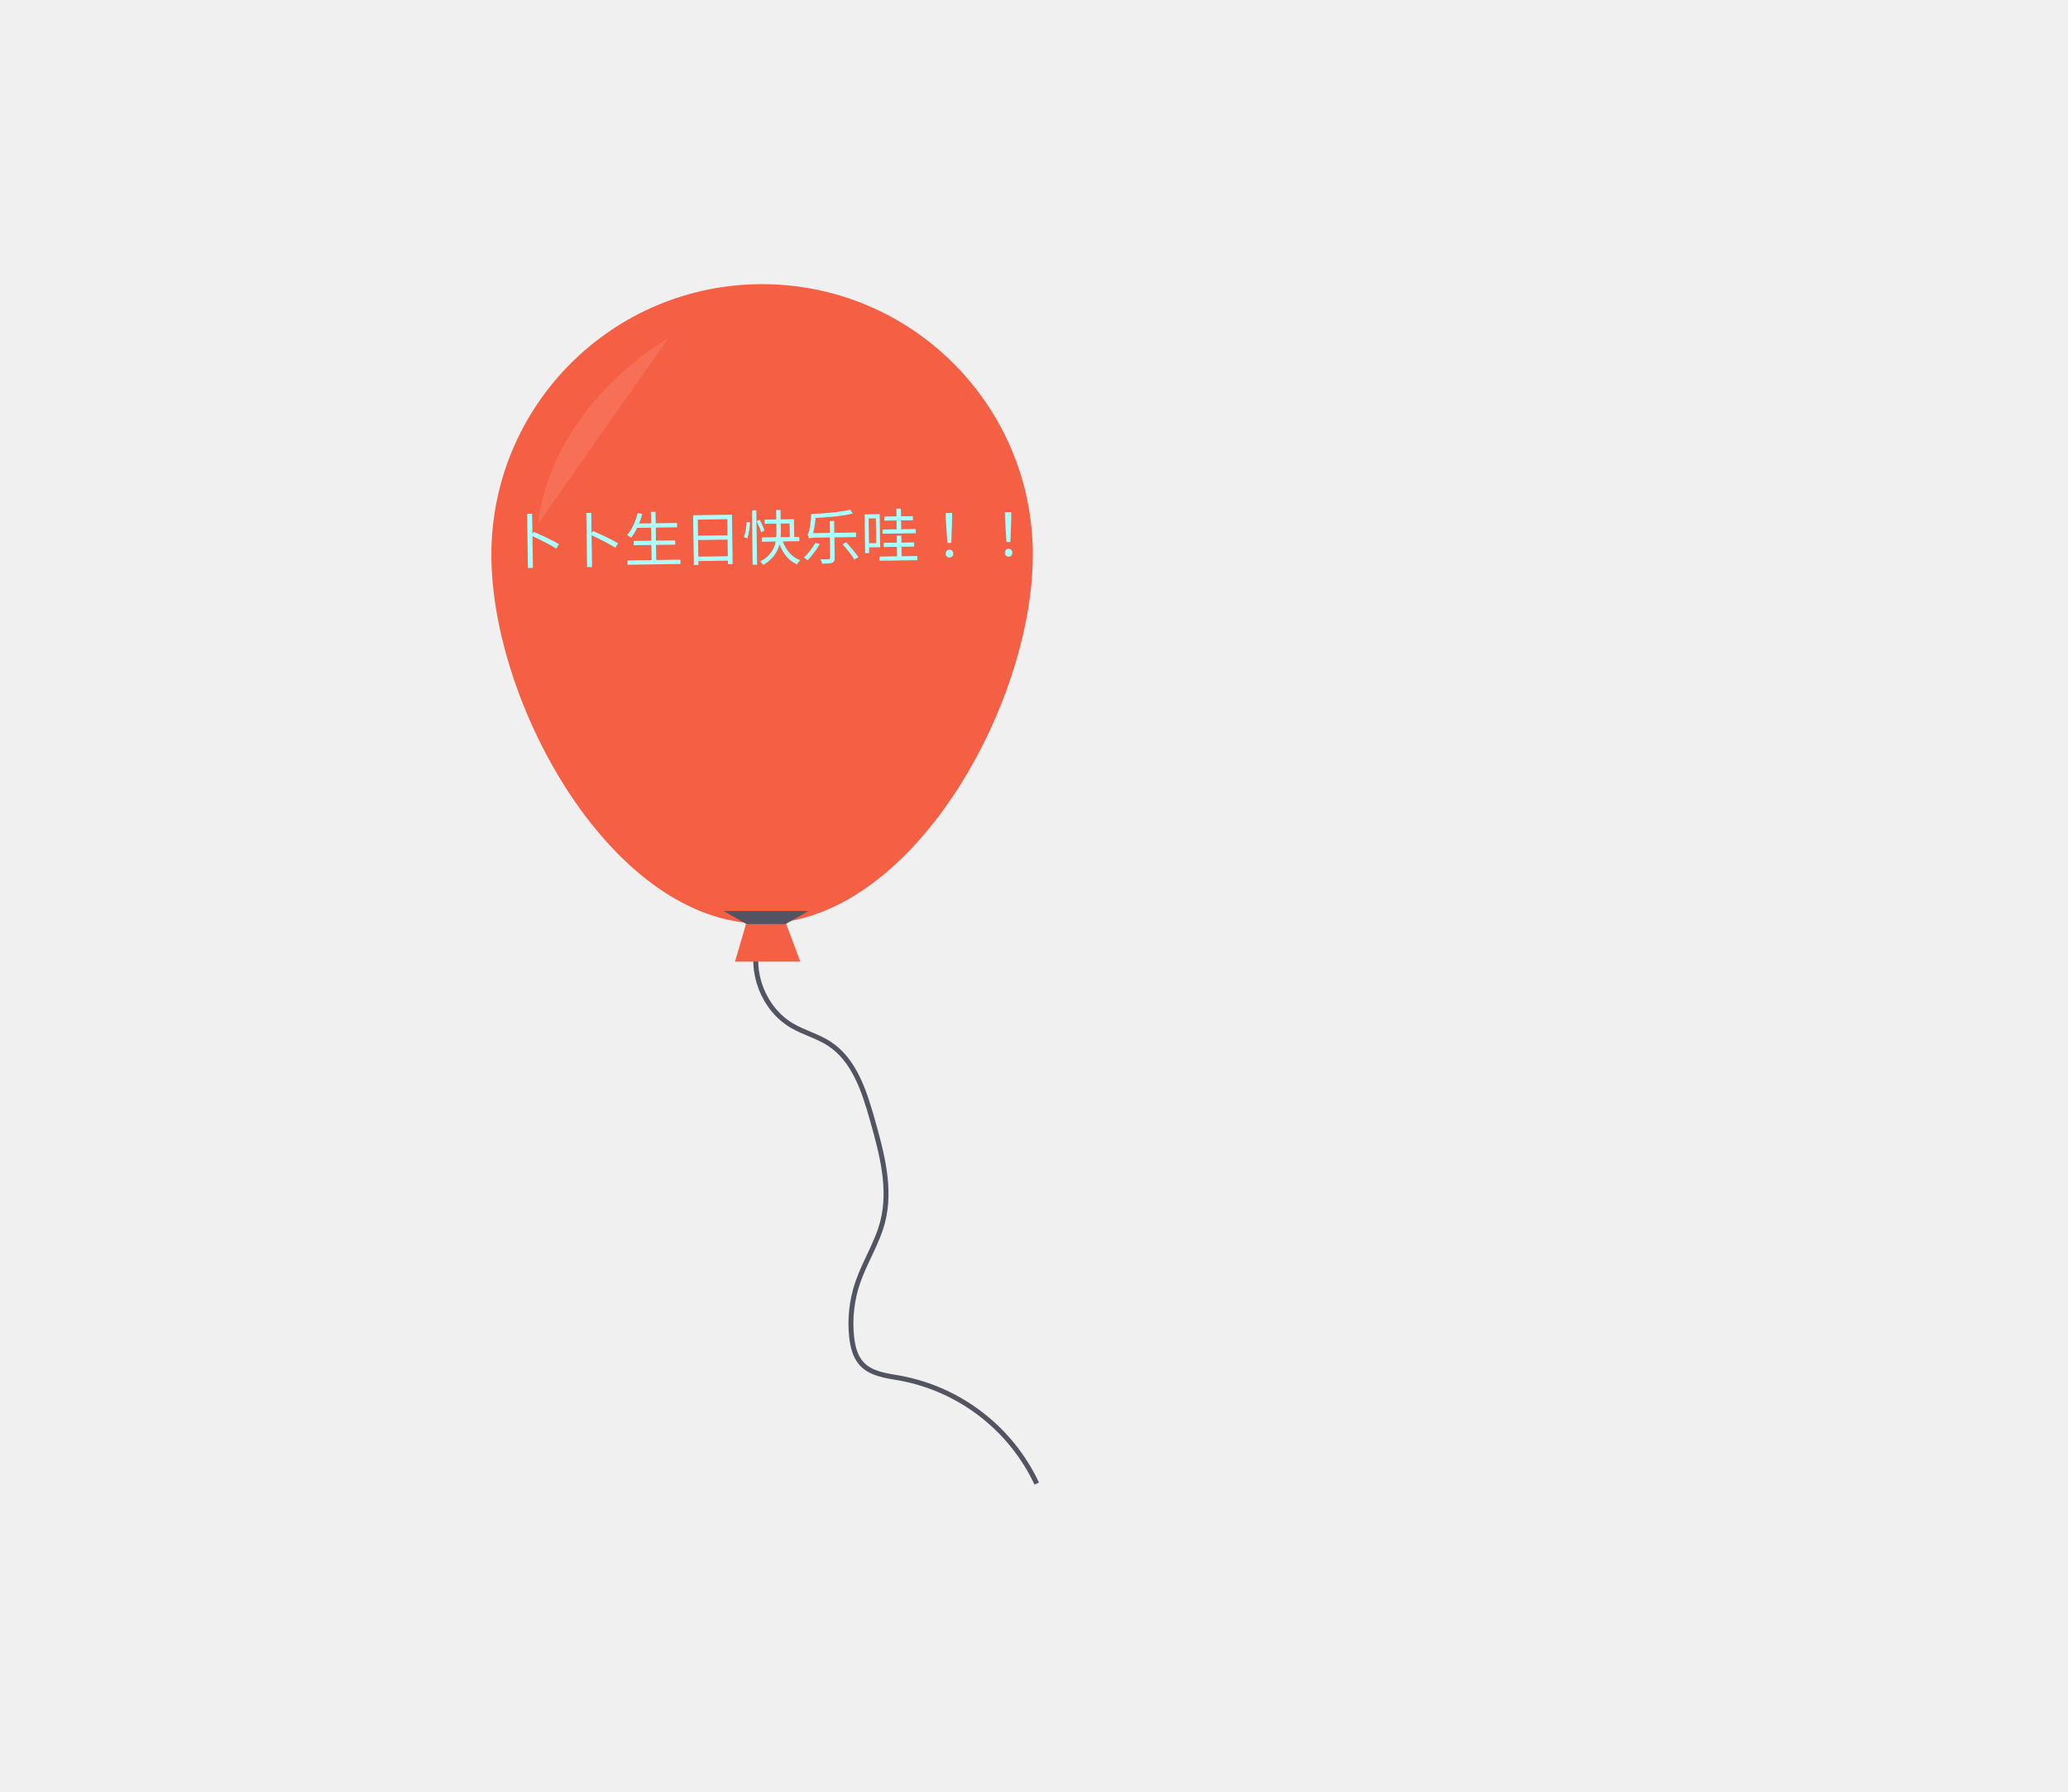
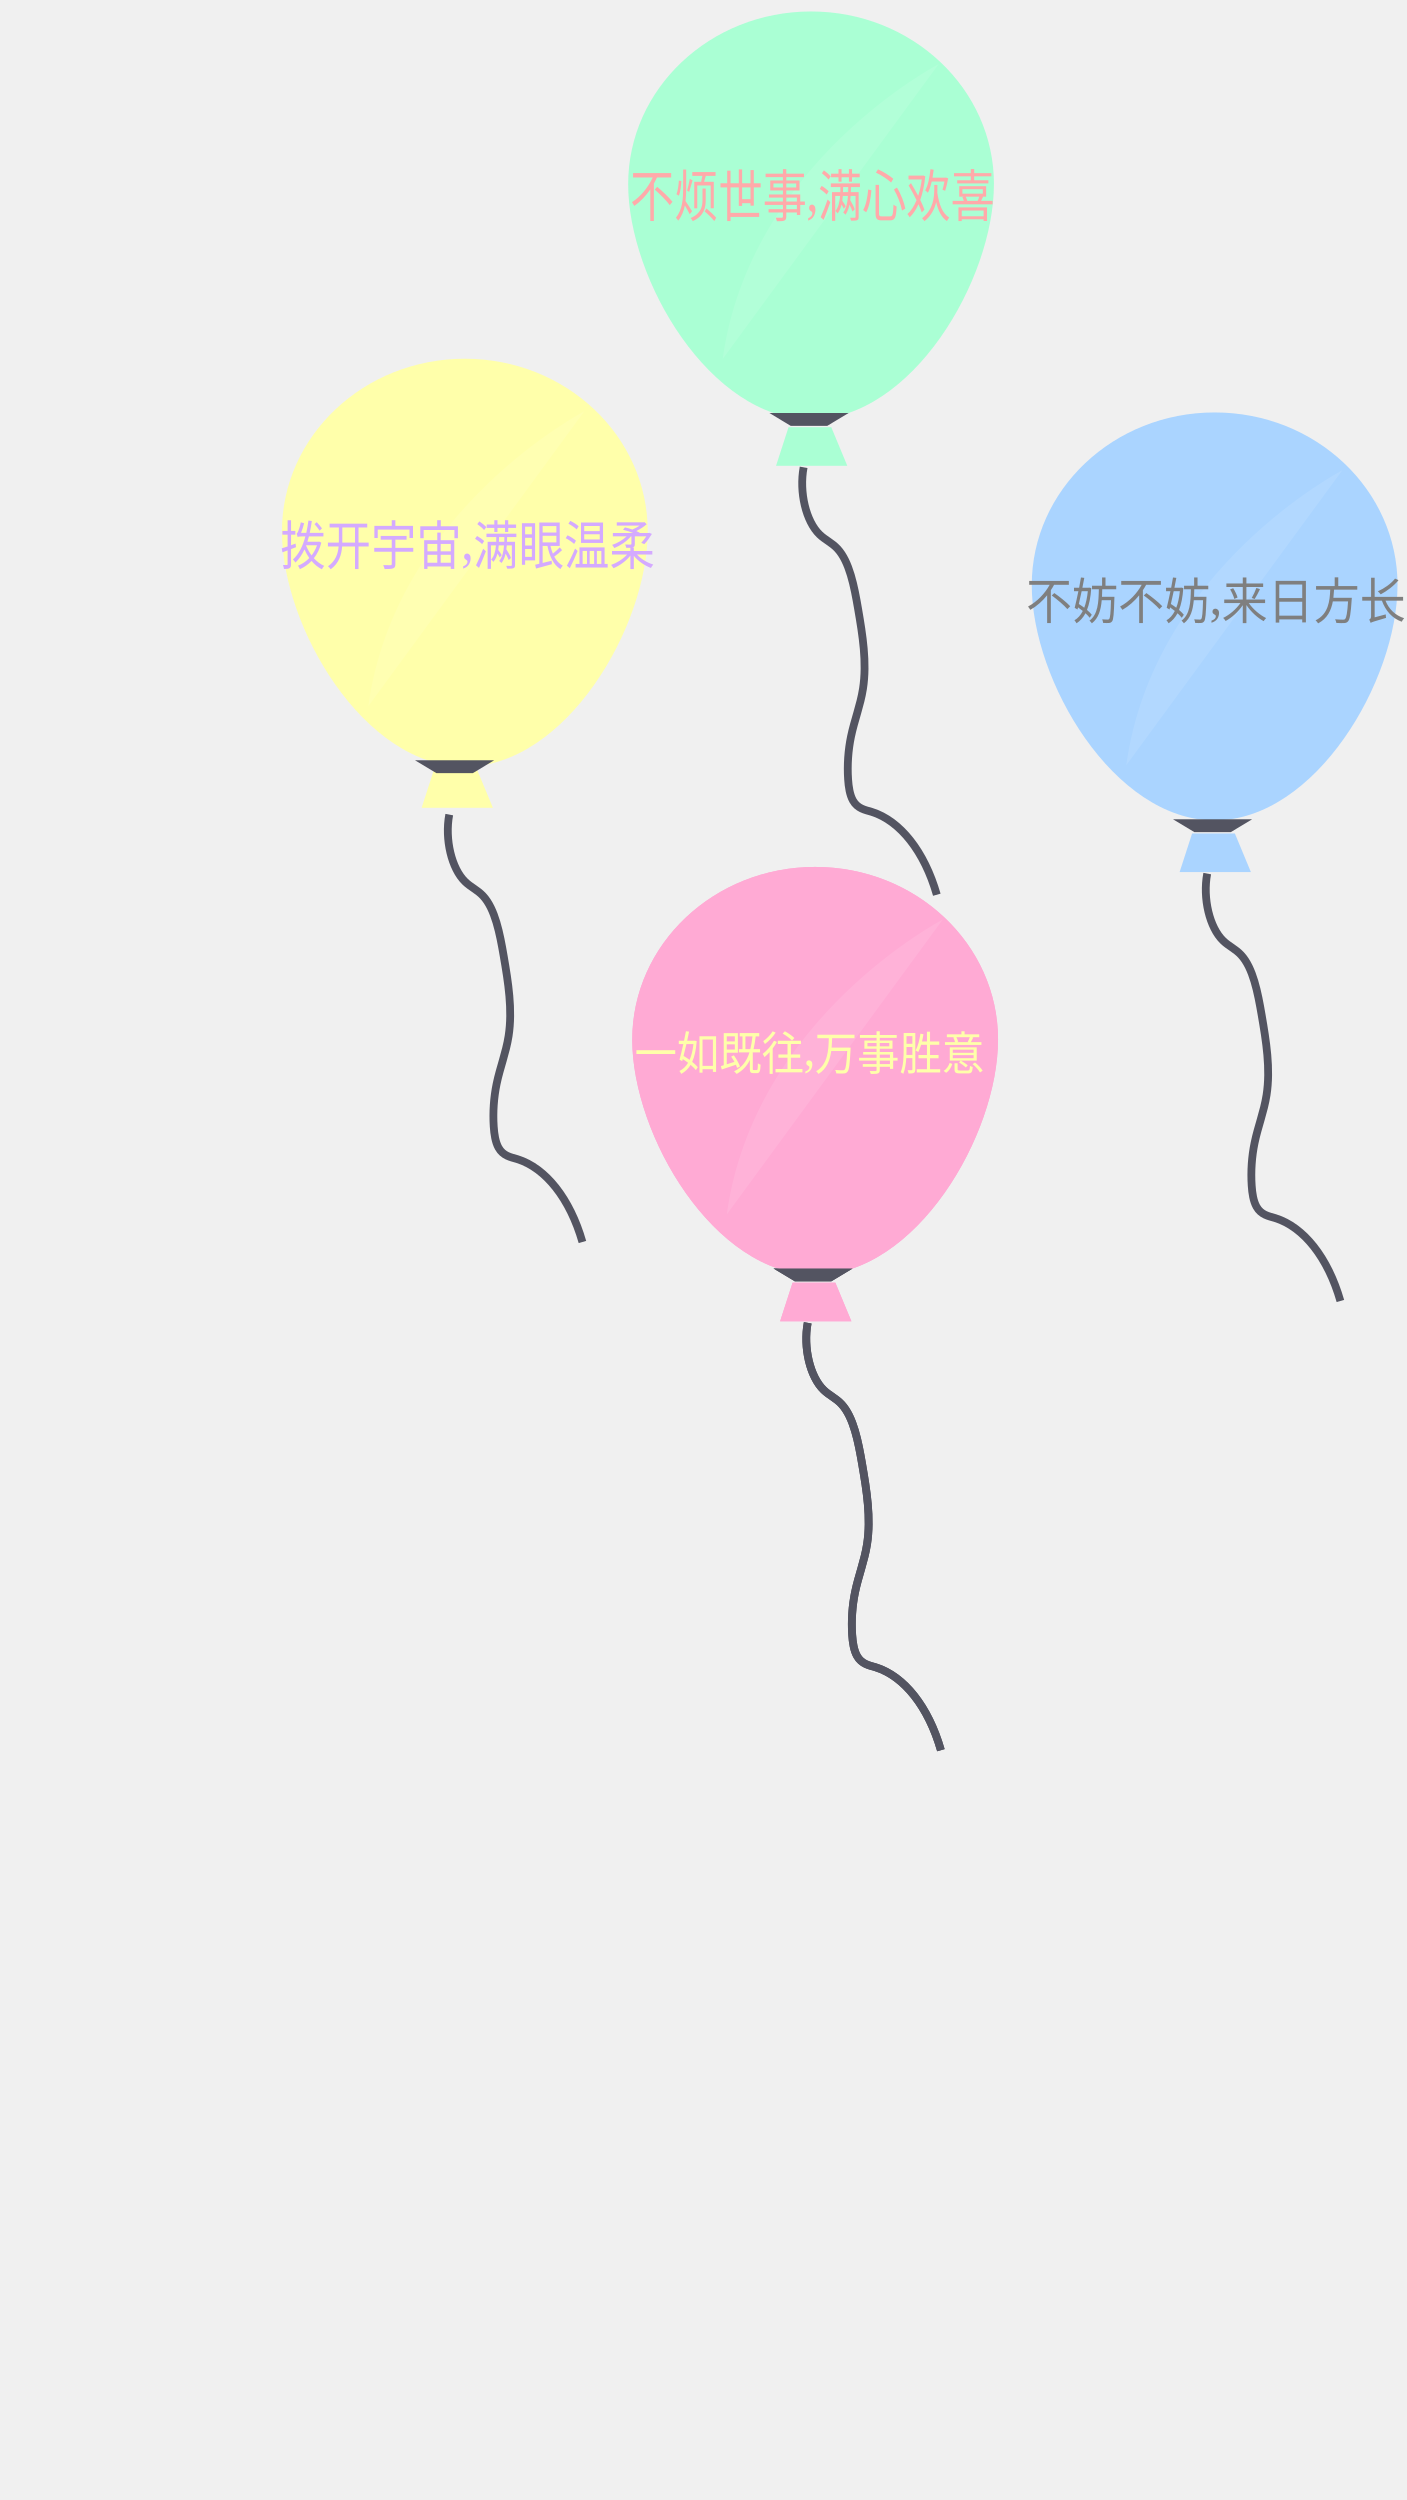
- <svg xmlns="http://www.w3.org/2000/svg" width="839.2" height="727.08" _mstHash="1" _mstTextHash="19428630" data-name="Layer 1">
-   <g _isTranslated="1" class="layer">
-     <path _isTranslated="1" d="m488.31,468c-3.94,12.79 2,27.91 13.53,34.64c4.84,2.82 10.41,4.24 15.1,7.3c10.19,6.64 14.21,19.35 17.52,31.05c3.8,13.45 7.61,27.67 4.13,41.2c-2.22,8.63 -7.27,16.26 -10.14,24.7a51.54,51.54 0 0 0 -2.45,22c0.42,3.94 1.4,8 4.1,10.94c3.9,4.2 10.18,4.83 15.82,5.84a76.78,76.78 0 0 1 55.2,42.74" fill="none" id="svg_1" stroke="#535461" stroke-miterlimit="10" stroke-width="2" transform="translate(-180.4 -86.46)" />
-     <polygon _isTranslated="1" fill="#f55f44" id="svg_2" points="324.76 390.14 298.28 390.14 302.92 374.26 318.8 374.26 324.76 390.14" />
-     <path _isTranslated="1" d="m419.12,225.16c0,60.68 -49.19,149.57 -109.86,149.57s-109.86,-88.9 -109.86,-149.57a109.86,109.86 0 0 1 219.73,0l-0.01,0z" fill="#f55f44" id="svg_3" />
-     <polygon _isTranslated="1" fill="#535461" id="svg_4" points="318.8 374.92 302.92 374.92 293.65 369.63 328.07 369.63 318.8 374.92" />
-     <path _isTranslated="1" d="m451.55,223.78s-46.33,25.15 -52.95,75.45" fill="#fff" id="svg_5" opacity="0.1" transform="translate(-180.4 -86.46)" />层
-   <text _mstHash="401" _mstTextHash="45977958" fill="#aaffff" font-family="Serif" font-size="24" id="svg_6" stroke-width="0" style="cursor: move;" text-anchor="middle" transform="rotate(-0.82788 313.2 218.333)" x="313.2" xml:space="preserve" y="227.13">卜卜生日快乐哇！！</text>
+ <svg xmlns="http://www.w3.org/2000/svg" width="360" height="640" data-name="Layer 1">
+   <g class="layer">
+     <text y="192.85" xml:space="preserve" x="695.41" transform="matrix(0.470369 0 0 0.529908 109.999 86.3225)" text-anchor="middle" stroke-width="0" id="svg_54" font-size="24" font-family="Serif" fill="#7f7f7f">不妨不妨,来日方长</text>
+     <path id="svg_56" fill="#aaaaff" />
+     <g stroke="null" transform="translate(-124 -30) translate(485.09 32.9656) scale(1.00714 1) translate(-485.09 -32.9656)" style="vector-effect: non-scaling-stroke;" id="svg_31">
+       <g transform="translate(485.09 32.9656) scale(1.00714 1) translate(-485.09 -32.9656) translate(481.653 32.9656) scale(1.00714 1) translate(-481.653 -32.9656) translate(478.24 32.9656) scale(1.00714 1) translate(-478.24 -32.9656) translate(474.852 32.9656) scale(1.00714 1) translate(-474.852 -32.9656) translate(471.488 32.9656) scale(1.00714 1) translate(-471.488 -32.9656)" stroke="null" style="vector-effect: non-scaling-stroke;" id="svg_32" class="layer">
+         <path stroke="#535461" style="vector-effect: non-scaling-stroke;" d="m249.05,238.54c-1.14,6.35 0.58,13.85 3.92,17.2c1.4,1.4 3.02,2.1 4.37,3.62c2.95,3.3 4.12,9.61 5.07,15.41c1.1,6.68 2.2,13.74 1.2,20.45c-0.64,4.28 -2.11,8.07 -2.94,12.26a14.93,25.58 0 0 0 -0.71,10.92c0.12,1.96 0.41,3.97 1.19,5.43c1.13,2.08 2.95,2.4 4.58,2.9a22.24,38.11 0 0 1 15.99,21.22" fill="none" id="svg_30" stroke-miterlimit="10" stroke-width="2" />
+         <polygon stroke="null" style="vector-effect: non-scaling-stroke;" fill="#ffffaa" id="svg_29" points="259.76,236.789 242.28,236.789 245.343,226.909 255.826,226.909 259.76,236.789 " />
+         <path stroke="null" style="vector-effect: non-scaling-stroke;" d="m297.73,166.06c0,24.43 -20.09,60.21 -44.86,60.21s-44.86,-35.79 -44.86,-60.21a44.86,44.22 0 0 1 89.73,0l0,0l-0.01,0z" fill="#ffffaa" id="svg_28" />
+         <polygon stroke="null" style="vector-effect: non-scaling-stroke;" fill="#535461" id="svg_27" points="254.84,227.92 245.88,227.92 240.65,224.63 260.07,224.63 254.84,227.92 " />
+         <path stroke="null" style="vector-effect: non-scaling-stroke;" d="m282.15,135.32s-46.33,25.15 -52.95,75.45" fill="#fff" id="svg_26" opacity="0.1" />
+         <path stroke="#535461" style="vector-effect: non-scaling-stroke;" d="m336.98,368.64c-1.14,6.35 0.58,13.85 3.92,17.2c1.4,1.4 3.02,2.1 4.37,3.62c2.95,3.3 4.12,9.61 5.07,15.41c1.1,6.68 2.2,13.74 1.2,20.45c-0.64,4.28 -2.11,8.07 -2.94,12.26a14.93,25.58 0 0 0 -0.71,10.92c0.12,1.96 0.41,3.97 1.19,5.43c1.13,2.08 2.95,2.4 4.58,2.9a22.24,38.11 0 0 1 15.99,21.22" fill="none" id="svg_25" stroke-miterlimit="10" stroke-width="2" />
+         <polygon stroke="null" style="vector-effect: non-scaling-stroke;" fill="#ffaad4" id="svg_24" points="347.695,368.241 330.215,368.241 333.278,358.361 343.761,358.361 347.695,368.241 " />
+         <path stroke="null" style="vector-effect: non-scaling-stroke;" d="m383.66,296.16c0,24.43 -20.09,60.21 -44.86,60.21s-44.86,-35.79 -44.86,-60.21a44.86,44.22 0 0 1 89.73,0l0,0l-0.01,0z" fill="#ffaad4" id="svg_23" />
+         <polygon stroke="null" style="vector-effect: non-scaling-stroke;" fill="#535461" id="svg_22" points="342.775,358.021 333.815,358.021 328.585,354.731 348.005,354.731 342.775,358.021 " />
+         <path stroke="null" style="vector-effect: non-scaling-stroke;" d="m370.09,265.42s-46.33,25.15 -52.95,75.45" fill="#fff" id="svg_21" opacity="0.1" />
+         <path stroke="#535461" style="vector-effect: non-scaling-stroke;" d="m336.98,368.64c-1.14,6.35 0.58,13.85 3.92,17.2c1.4,1.4 3.02,2.1 4.37,3.62c2.95,3.3 4.12,9.61 5.07,15.41c1.1,6.68 2.2,13.74 1.2,20.45c-0.64,4.28 -2.11,8.07 -2.94,12.26a14.93,25.58 0 0 0 -0.71,10.92c0.12,1.96 0.41,3.97 1.19,5.43c1.13,2.08 2.95,2.4 4.58,2.9a22.24,38.11 0 0 1 15.99,21.22" fill="none" id="svg_20" stroke-miterlimit="10" stroke-width="2" />
+         <polygon stroke="null" style="vector-effect: non-scaling-stroke;" fill="#ffaad4" id="svg_19" points="347.695,368.241 330.215,368.241 333.278,358.361 343.761,358.361 347.695,368.241 " />
+         <path stroke="null" style="vector-effect: non-scaling-stroke;" d="m383.66,296.16c0,24.43 -20.09,60.21 -44.86,60.21s-44.86,-35.79 -44.86,-60.21a44.86,44.22 0 0 1 89.73,0l0,0l-0.01,0z" fill="#ffaad4" id="svg_18" />
+         <polygon stroke="null" style="vector-effect: non-scaling-stroke;" fill="#535461" id="svg_17" points="342.775,358.021 333.815,358.021 328.585,354.731 348.005,354.731 342.775,358.021 " />
+         <path stroke="null" style="vector-effect: non-scaling-stroke;" d="m370.09,265.42s-46.33,25.15 -52.95,75.45" fill="#fff" id="svg_16" opacity="0.1" />
+         <path stroke="#535461" style="vector-effect: non-scaling-stroke;" d="m335.98,149.64c-1.14,6.35 0.58,13.85 3.92,17.2c1.4,1.4 3.02,2.1 4.37,3.62c2.95,3.3 4.12,9.61 5.07,15.41c1.1,6.68 2.2,13.74 1.2,20.45c-0.64,4.28 -2.11,8.07 -2.94,12.26a14.93,25.58 0 0 0 -0.71,10.92c0.12,1.96 0.41,3.97 1.19,5.43c1.13,2.08 2.95,2.4 4.58,2.9a22.24,38.11 0 0 1 15.99,21.22" fill="none" id="svg_15" stroke-miterlimit="10" stroke-width="2" />
+         <polygon stroke="null" style="vector-effect: non-scaling-stroke;" fill="#aaffd4" id="svg_14" points="346.695,149.241 329.215,149.241 332.278,139.361 342.761,139.361 346.695,149.241 " />
+         <path stroke="null" style="vector-effect: non-scaling-stroke;" d="m382.66,77.16c0,24.43 -20.09,60.21 -44.86,60.21s-44.86,-35.79 -44.86,-60.21a44.86,44.22 0 0 1 89.73,0l0,0l-0.01,0z" fill="#aaffd4" id="svg_13" />
+         <polygon stroke="null" style="vector-effect: non-scaling-stroke;" fill="#535461" id="svg_12" points="341.775,139.021 332.815,139.021 327.585,135.731 347.005,135.731 341.775,139.021 " />
+         <path stroke="null" style="vector-effect: non-scaling-stroke;" d="m369.09,46.42s-46.33,25.15 -52.95,75.45" fill="#fff" id="svg_11" opacity="0.1" />
+         <path stroke="#535461" style="vector-effect: non-scaling-stroke;" d="m434.98,253.64c-1.14,6.35 0.58,13.85 3.92,17.2c1.4,1.4 3.02,2.1 4.37,3.62c2.95,3.3 4.12,9.61 5.07,15.41c1.1,6.68 2.2,13.74 1.2,20.45c-0.64,4.28 -2.11,8.07 -2.94,12.26a14.93,25.58 0 0 0 -0.71,10.92c0.12,1.96 0.41,3.97 1.19,5.43c1.13,2.08 2.95,2.4 4.58,2.9a22.24,38.11 0 0 1 15.99,21.22" fill="none" id="svg_10" stroke-miterlimit="10" stroke-width="2" />
+         <polygon stroke="null" style="vector-effect: non-scaling-stroke;" fill="#aad4ff" id="svg_9" points="445.695,253.241 428.215,253.241 431.278,243.361 441.761,243.361 445.695,253.241 " />
+         <path stroke="null" style="vector-effect: non-scaling-stroke;" d="m481.66,179.81c0,24.43 -20.09,60.21 -44.86,60.21s-44.86,-35.79 -44.86,-60.21a44.86,44.22 0 0 1 89.73,0l0,0l-0.01,0z" fill="#aad4ff" id="svg_8" />
+         <polygon stroke="null" style="vector-effect: non-scaling-stroke;" fill="#535461" id="svg_7" points="440.775,243.021 431.815,243.021 426.585,239.731 446.005,239.731 440.775,243.021 " />
+         <path stroke="null" style="vector-effect: non-scaling-stroke;" d="m468.09,150.42s-46.33,25.15 -52.95,75.45" fill="#fff" id="svg_6" opacity="0.1" />
+         <text stroke="null" style="vector-effect: non-scaling-stroke;" fill="#d4aaff" font-family="Serif" font-size="24" id="svg_5" stroke-width="0" text-anchor="middle" transform="matrix(0.464192 0 0 0.566214 110.565 75.5773)" x="307.97" xml:space="preserve" y="174.87">拨开宇宙,满眼温柔</text>
+         <text stroke="null" style="vector-effect: non-scaling-stroke;" fill="#ffffaa" font-family="Serif" font-size="24" id="svg_4" stroke-width="0" text-anchor="middle" transform="matrix(0.43331 0 0 0.493601 121.989 114.511)" x="497.12" xml:space="preserve" y="383.8">一如既往,万事胜意</text>
+         <text stroke="null" style="vector-effect: non-scaling-stroke;" fill="#ffaaaa" font-family="Serif" font-size="24" id="svg_3" stroke-width="0" text-anchor="middle" transform="matrix(0.451839 0 0 0.602521 117.338 75.5972)" x="488.64" xml:space="preserve" y="16.34">不烦世事,满心欢喜</text>
+         <text stroke="null" style="vector-effect: non-scaling-stroke;" fill="#7f7f7f" font-family="Serif" font-size="24" id="svg_2" stroke-width="0" text-anchor="middle" transform="matrix(0.470369 0 0 0.529908 109.999 86.3225)" x="695.41" xml:space="preserve" y="192.85">不妨不妨,来日方长</text>
+         <path stroke="null" style="vector-effect: non-scaling-stroke;" fill="#aaaaff" id="svg_1" />
+       </g>
+     </g>
  </g>
</svg>
